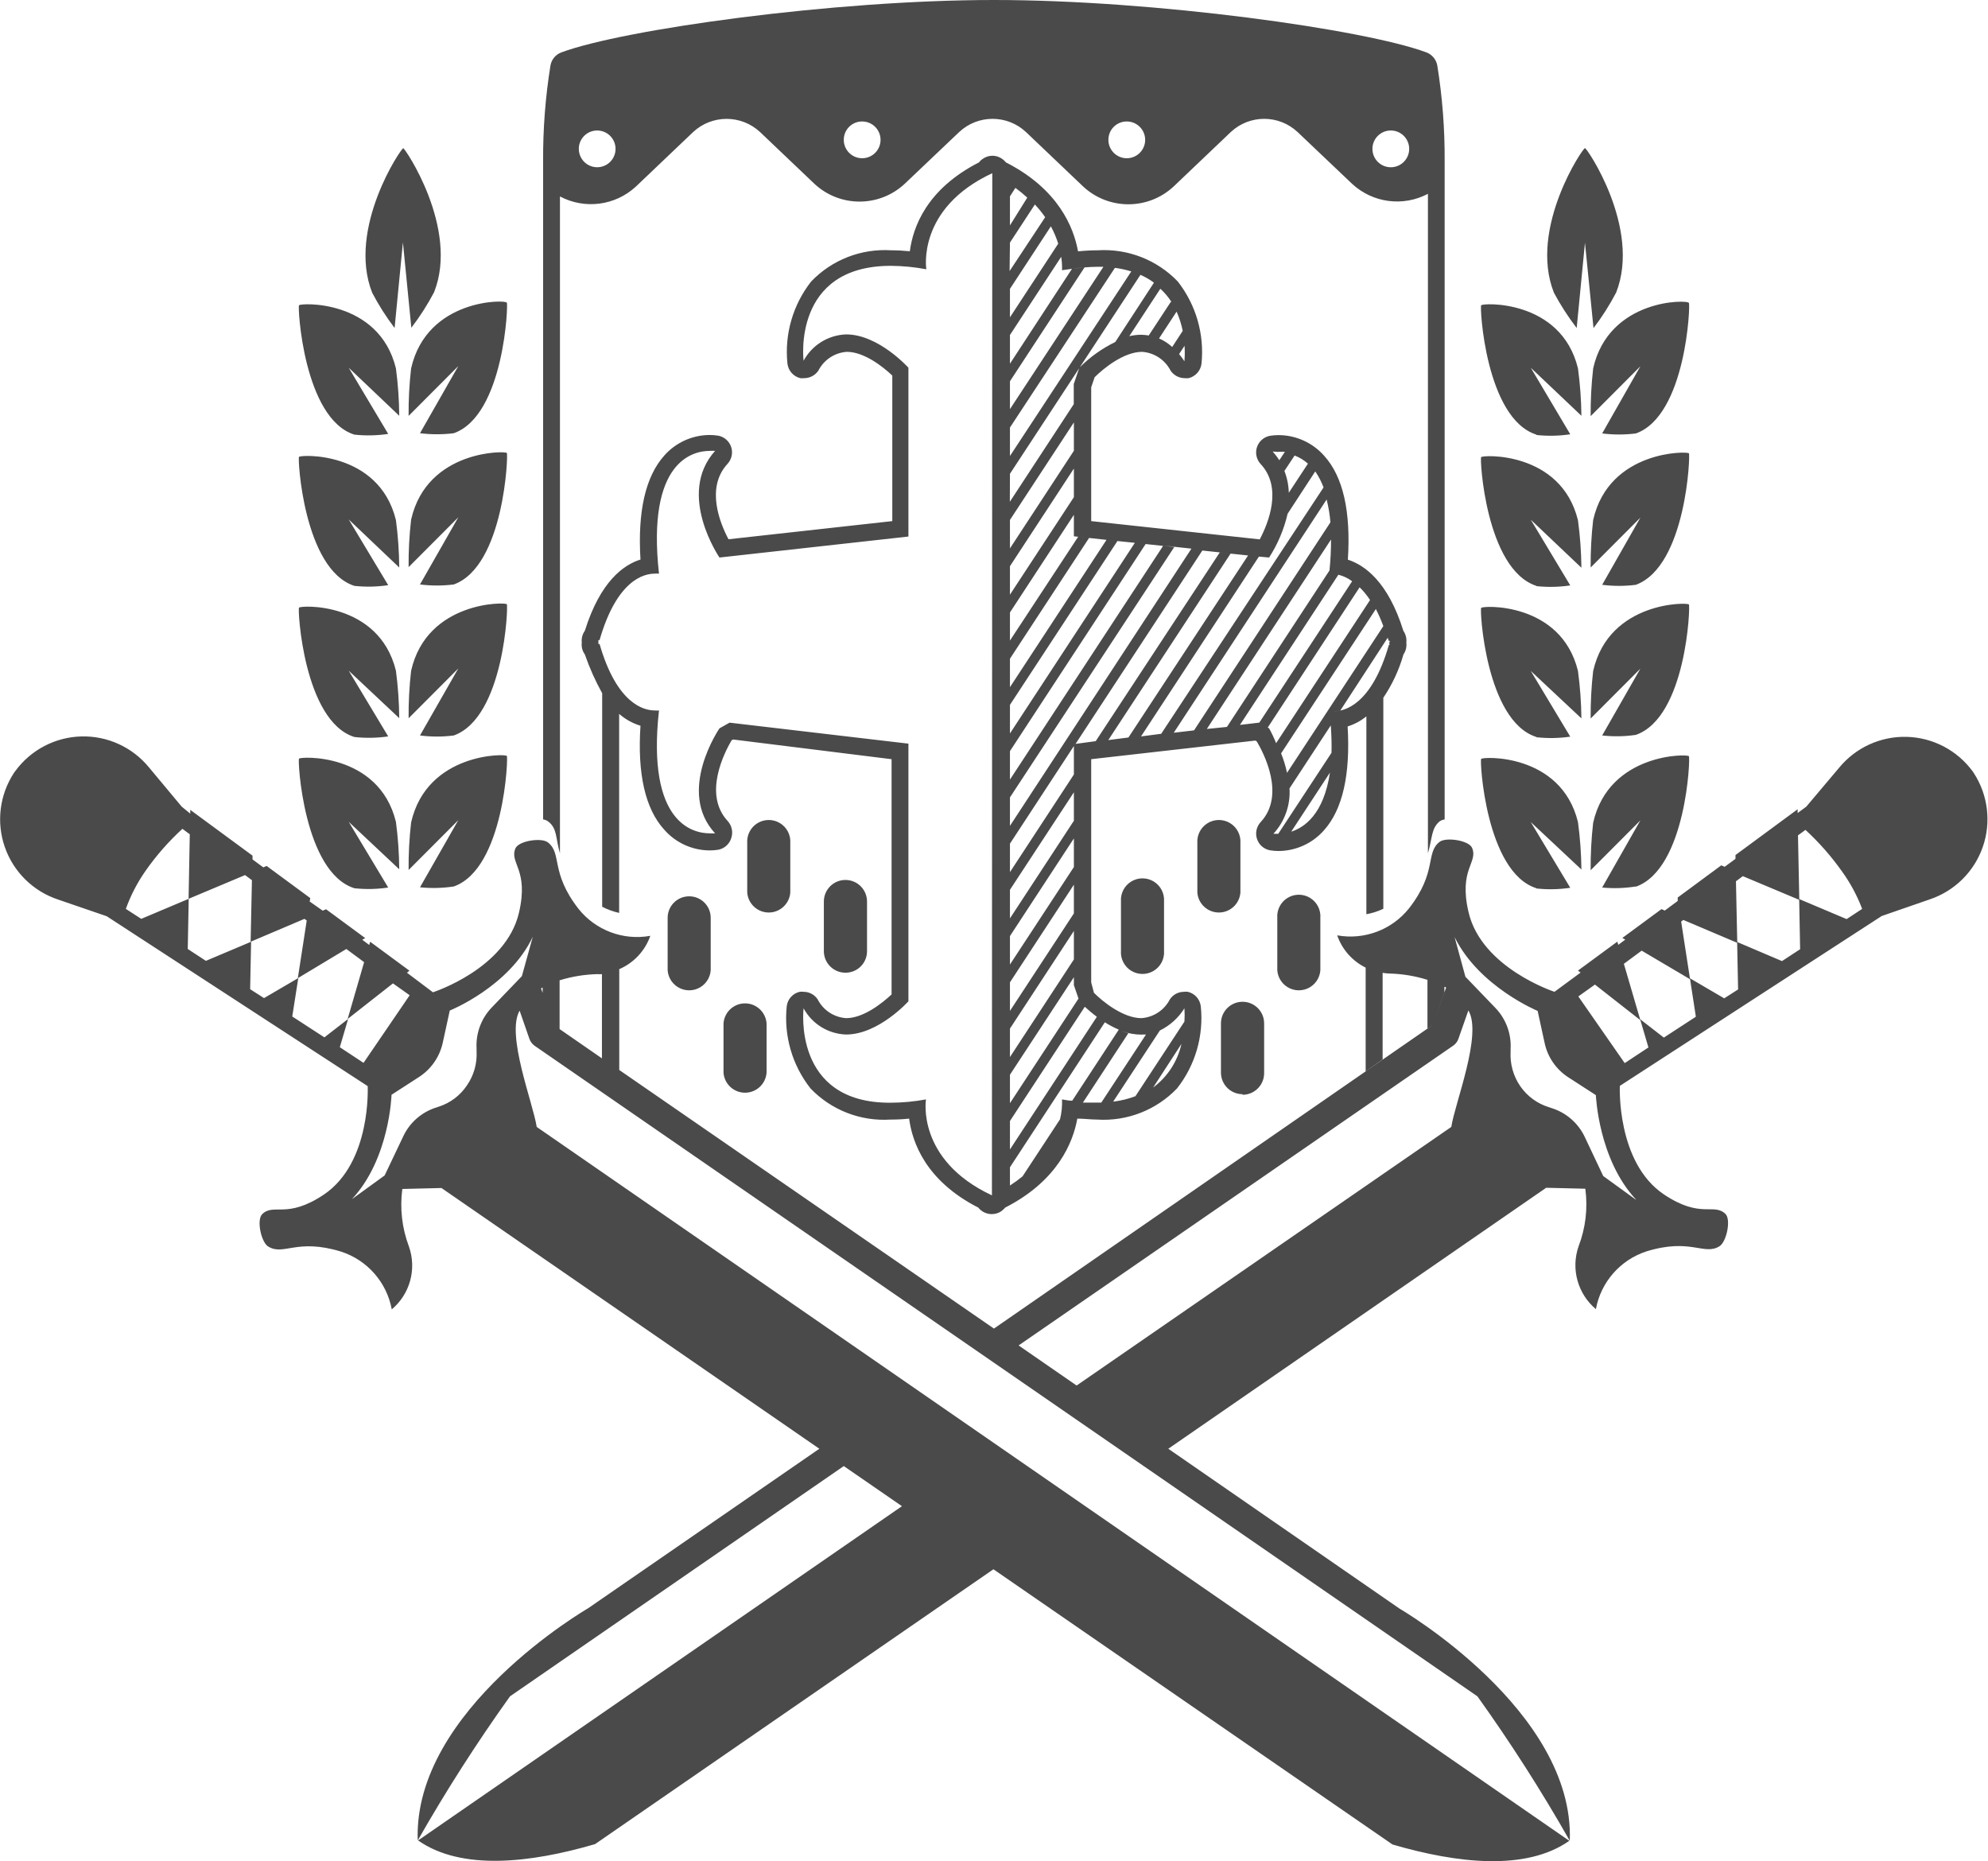
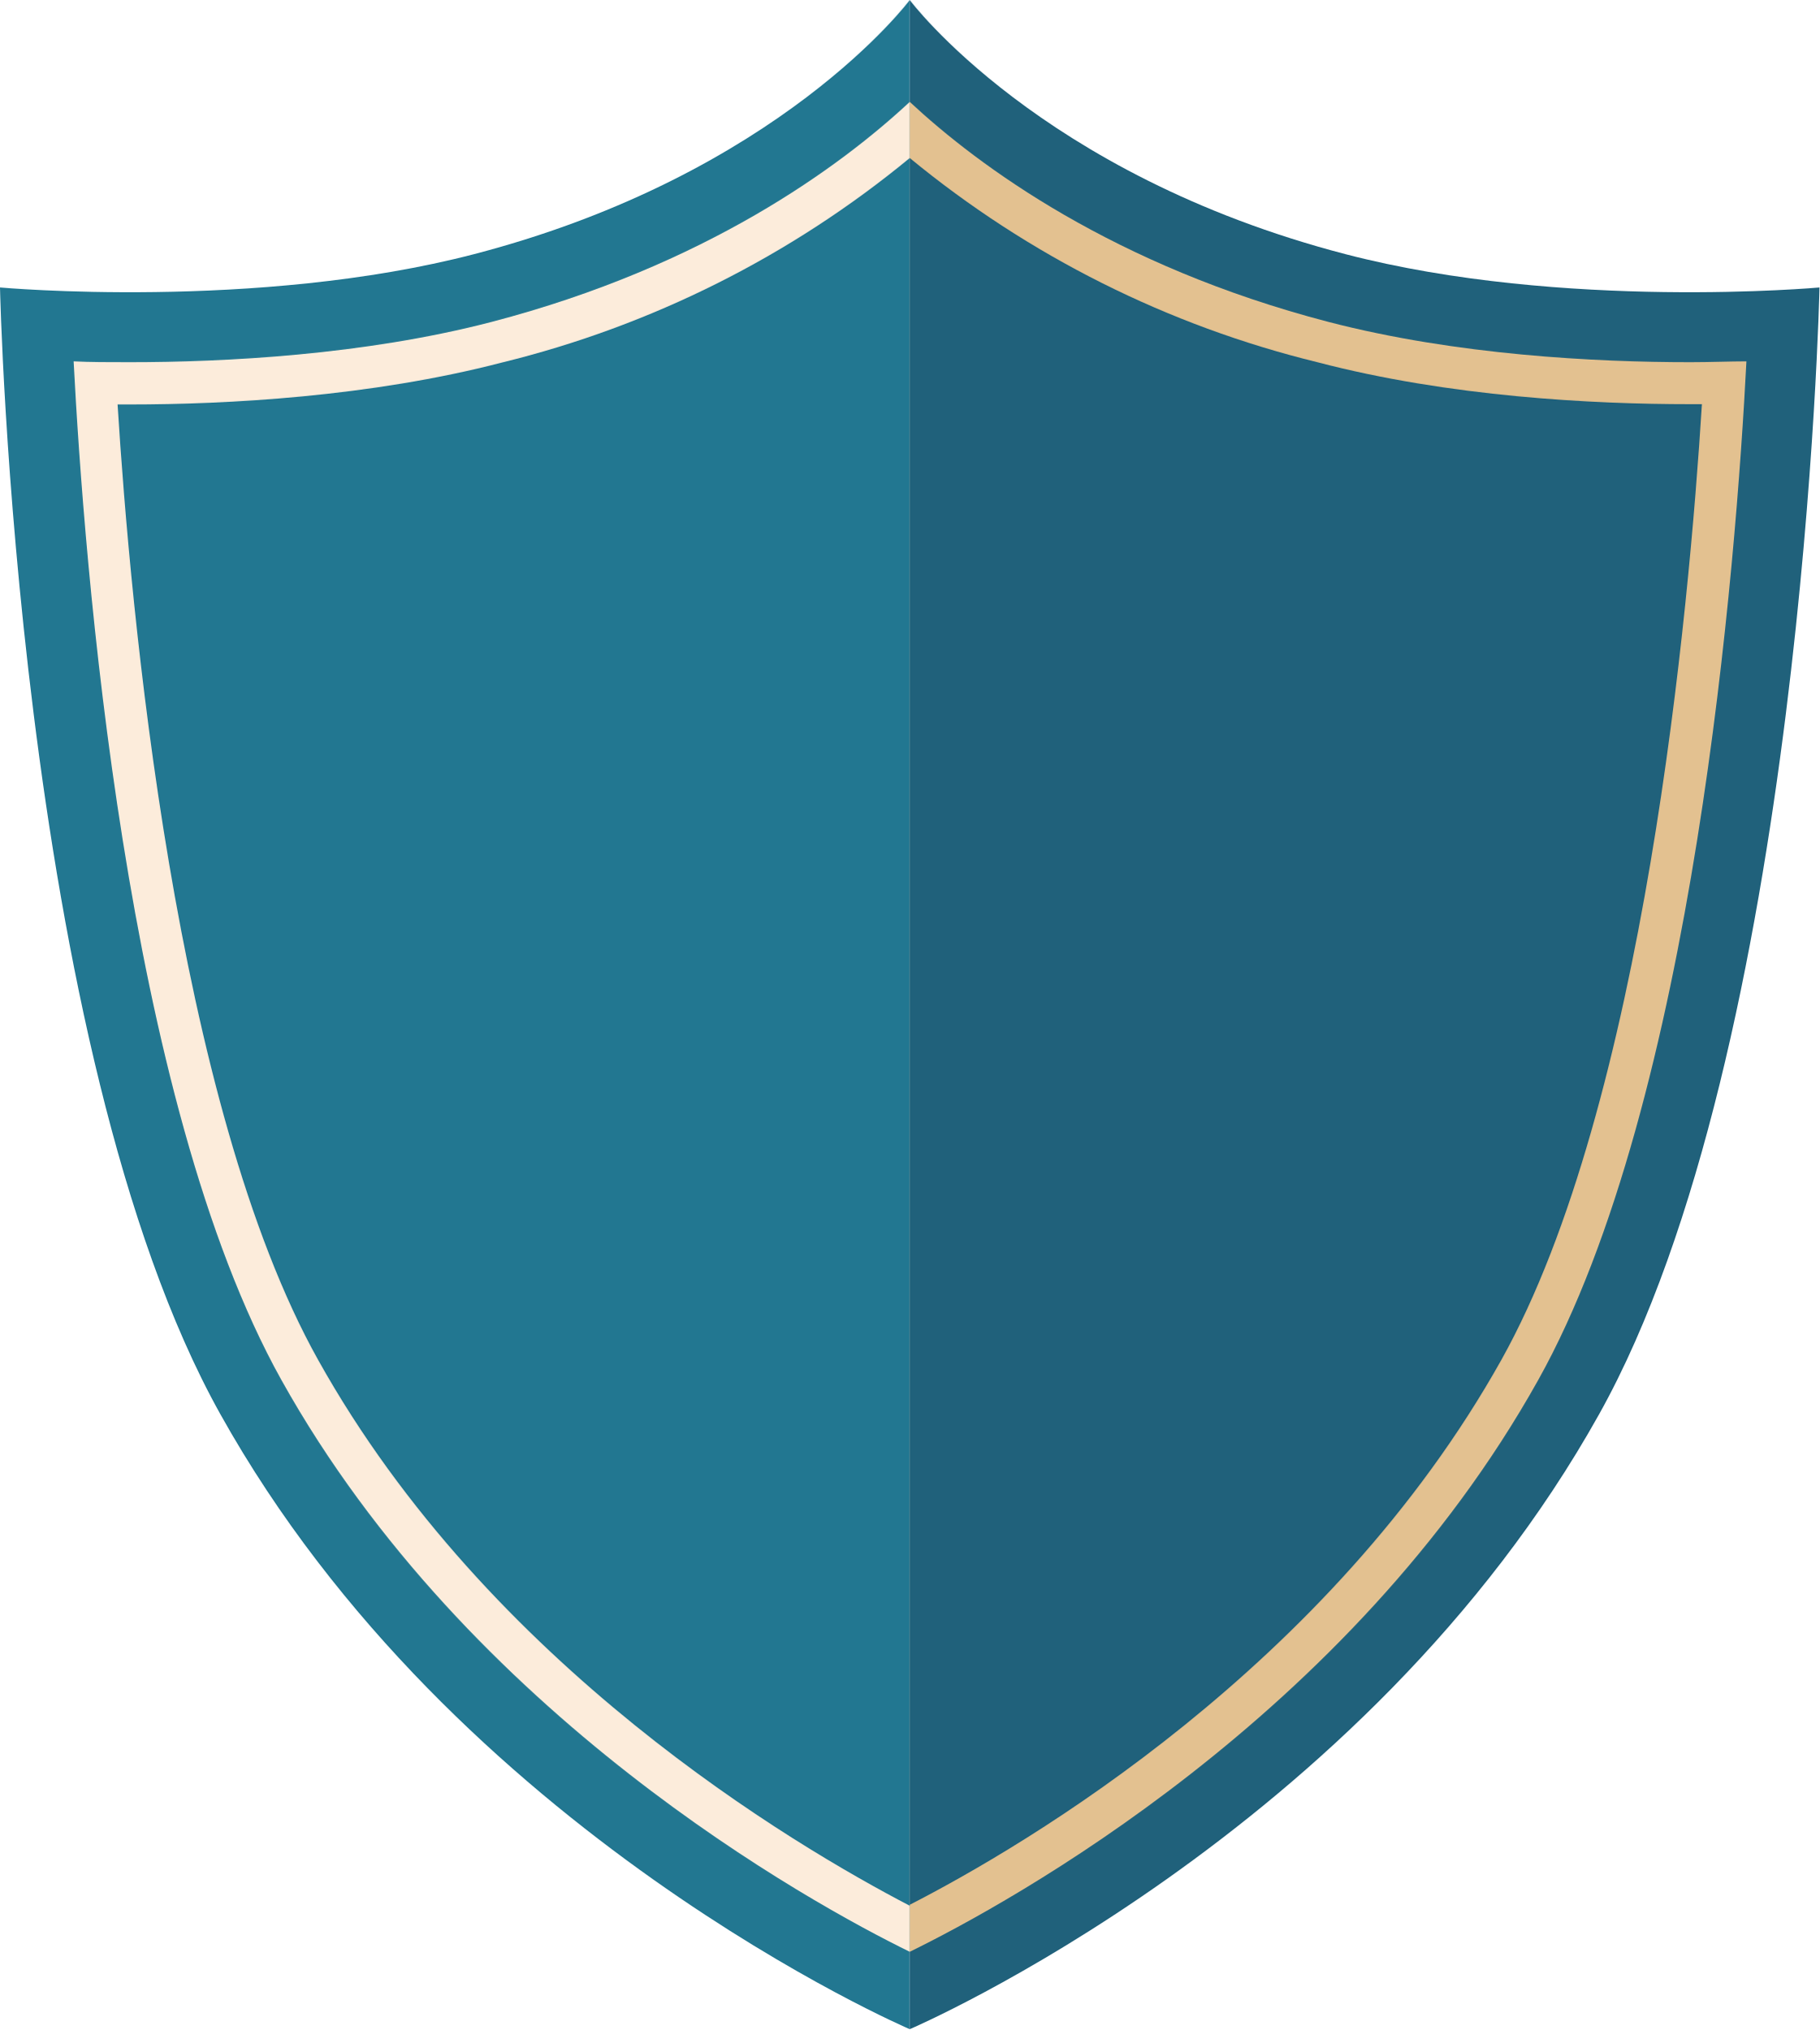
- <svg xmlns="http://www.w3.org/2000/svg" viewBox="0 0 167.61 156.87">
+ <svg xmlns="http://www.w3.org/2000/svg" viewBox="0 0 130 145">
  <defs>
-     <style>.cls-1{fill:#4A4A4A;}</style>
+     <style>.cls-1{fill:#227791;}.cls-2{fill:#20617b;}.cls-3{fill:#fcecdb;}.cls-4{fill:#e3c190;}</style>
  </defs>
  <g id="Capa_2" data-name="Capa 2">
    <g id="OBJECTS">
-       <path class="cls-1" d="M50.17,155.46l33.63-23.2-7.71-5.32L35.25,155.15C38.9,157.71,44.7,157.06,50.17,155.46ZM166.42,65.18a1.3,1.3,0,0,0-.1-.15,7.13,7.13,0,0,0-11.27-.3L152.29,68l-.73.54v-.32l-5.24,3.86v.32l-.91.67-.29-.12-3.67,2.71,0,.29-1.09.81-.28-.12-3.3,2.43.25.14-.59.44-.08-.27-3.32,2.44.22.17-2.2,1.62s-6.13-2-7.24-6.69c-.87-3.67.83-4.19.29-5.45-.28-.63-2.19-.92-2.74-.5-1.21.95-.17,2.51-2.57,5.6a6.32,6.32,0,0,1-6.06,2.28,4.78,4.78,0,0,0,2.4,2.72h0v8.74l1.43-1v-7.3a4.07,4.07,0,0,0,.61.06,11.69,11.69,0,0,1,3.17.53v4.1l.48-.32.95-2.73v-.46h0s.1,0,.14.07l-1.09,3.12L83.8,112,52.21,90.2V81.7a4.78,4.78,0,0,0,2.62-2.81,6.31,6.31,0,0,1-6.06-2.28c-2.4-3.09-1.36-4.65-2.58-5.6-.55-.42-2.45-.13-2.73.5-.54,1.26,1.16,1.78.29,5.45-1.11,4.72-7.25,6.69-7.25,6.69L34.31,82l.21-.17-3.31-2.44-.08.27-.59-.44.25-.14-3.3-2.43-.28.12L26.11,76l.05-.29L22.48,73l-.28.12-.91-.67v-.32l-5.25-3.86v.32L15.32,68l-2.76-3.31A7.13,7.13,0,0,0,1.29,65l-.11.15A7.13,7.13,0,0,0,4.89,75.83L9,77.24,31,91.56s.33,6.43-3.69,9.14c-3.13,2.1-4.22.7-5.2,1.65-.5.48-.09,2.37.5,2.73,1.31.81,2.4-.72,6.14.43a6.33,6.33,0,0,1,4.28,4.87,4.82,4.82,0,0,0,1.45-5.29,10,10,0,0,1-.56-4.86l3.3-.08,32.28,22.27-.42-.29-19.5,13.45s-14.77,8.54-14.36,19.57A140.1,140.1,0,0,1,43,143l28.14-19.41,46.26,31.9c5.47,1.6,11.27,2.25,14.91-.31L45.25,95c-.3-2-2.61-7.79-1.44-9.8l.83,2.39a1.23,1.23,0,0,0,.45.58L124.56,143a137.59,137.59,0,0,1,7.79,12.18c.41-11-14.35-19.57-14.35-19.57L98.5,122.13l31.86-22,3.3.08a9.87,9.87,0,0,1-.57,4.86,4.84,4.84,0,0,0,1.46,5.29,6.33,6.33,0,0,1,4.27-4.87c3.74-1.15,4.84.38,6.15-.43.59-.36,1-2.25.5-2.73-1-.95-2.07.45-5.2-1.65-4-2.71-3.7-9.14-3.7-9.14l22.08-14.32,4.07-1.41A7.13,7.13,0,0,0,166.42,65.18ZM30.65,89.6l-2-1.32.7-2.38-2,1.55-2.71-1.76.51-3.24-2.89,1.69-1.17-.75.08-4L17.36,81l-1.53-1,.08-4.23-4,1.69-1.3-.84a13.6,13.6,0,0,1,1.67-3.22,21.51,21.51,0,0,1,3.1-3.53l.62.46-.1,5.44,4.76-2,.58.43-.11,5.19,4.54-1.93.19.14-.75,4.86L29.2,80l1.5,1.11L29.31,85.9l3.82-3,1.41,1ZM44,82.29l-2.53,2.63a4.62,4.62,0,0,0-1.29,3.47l0,.23a4.6,4.6,0,0,1-.82,2.89A4.51,4.51,0,0,1,37,93.29l-.21.07A4.59,4.59,0,0,0,34,95.79l-1.57,3.3v0l-2.76,2c3.19-3.41,3.34-8.8,3.34-8.8l2.32-1.5a4.62,4.62,0,0,0,2-2.89l.59-2.71s5-2,7-6.22Zm1.75,1.41-.14-.39s.09,0,.14-.07Zm5,5.52-3.57-2.47V82.64a11.79,11.79,0,0,1,3.18-.52,2.58,2.58,0,0,0,.39,0ZM122.36,95,90.77,116.8l-4.89-3.38,36.64-25.27a1.15,1.15,0,0,0,.44-.58l.84-2.39C125,87.19,122.66,93,122.36,95Zm15.57,6.14-2.76-2v0l-1.56-3.3a4.62,4.62,0,0,0-2.8-2.43l-.21-.07a4.57,4.57,0,0,1-2.43-1.78,4.66,4.66,0,0,1-.81-2.89v-.23a4.62,4.62,0,0,0-1.28-3.47l-2.53-2.63L122.64,79c2.06,4.18,7,6.22,7,6.22l.59,2.71a4.58,4.58,0,0,0,2,2.89l2.32,1.5S134.75,97.71,137.93,101.12Zm17.76-23.66-4-1.69.08,4.23-1.53,1-3.78-1.61.08,4-1.17.75-2.89-1.69.5,3.24-2.7,1.76-2-1.55.7,2.38-2,1.32L133.07,84l1.4-1,3.83,3-1.39-4.75,1.5-1.11,4.08,2.41-.75-4.86.18-.14,4.55,1.93-.11-5.19.58-.43,4.76,2-.11-5.44.63-.46a22,22,0,0,1,3.1,3.53A13.6,13.6,0,0,1,157,76.62Zm-26.15-2.58a11.2,11.2,0,0,0,2.85-.06l-3.33-5.54,4.27,4a32.44,32.44,0,0,0-.29-4c-1.44-5.88-8.16-5.51-8.16-5.32C124.74,64,125.25,73.53,129.54,74.88Zm0-25.49a11.2,11.2,0,0,0,2.85-.06l-3.33-5.54,4.27,4.05a32.44,32.44,0,0,0-.29-4c-1.44-5.88-8.16-5.51-8.16-5.32C124.74,38.54,125.25,48,129.54,49.39Zm0,12.74a11.32,11.32,0,0,0,2.85-.05l-3.33-5.54,4.27,4a32.56,32.56,0,0,0-.29-4c-1.44-5.88-8.16-5.51-8.16-5.31C124.74,51.28,125.25,60.78,129.54,62.13Zm8.38,12.6c4.26-1.51,4.61-11,4.47-11,0-.2-6.73-.32-8.07,5.61a32.62,32.62,0,0,0-.21,4l4.19-4.2-3.22,5.66A11.33,11.33,0,0,0,137.92,74.73Zm4.47-23.79c0-.19-6.73-.32-8.07,5.61a32.76,32.76,0,0,0-.21,4l4.19-4.2L135.08,62a11,11,0,0,0,2.84-.05C142.18,60.47,142.53,51,142.39,50.94Zm-8.07-19.88a32.76,32.76,0,0,0-.21,4l4.19-4.2-3.22,5.66a11.45,11.45,0,0,0,2.84,0c4.26-1.51,4.61-11,4.47-11C142.38,25.25,135.66,25.13,134.32,31.06Zm-1.39-3.41.7-7.21.72,7.2a21.07,21.07,0,0,0,1.91-3c2.14-5.44-2.53-12.29-2.63-12.17-.11-.12-4.77,6.74-2.62,12.18A21.84,21.84,0,0,0,132.93,27.65Zm-3.39,9a11.2,11.2,0,0,0,2.85-.06L129.06,31l4.27,4.05a32.44,32.44,0,0,0-.29-4c-1.44-5.88-8.16-5.51-8.16-5.31C124.74,25.79,125.25,35.29,129.54,36.64Zm12.85,1.55c0-.19-6.73-.32-8.07,5.62a32.54,32.54,0,0,0-.21,4l4.19-4.2-3.22,5.66a11.33,11.33,0,0,0,2.84,0C142.18,47.73,142.53,38.22,142.39,38.19ZM34.66,31.06a32.76,32.76,0,0,0-.21,4l4.19-4.2-3.23,5.66a11.54,11.54,0,0,0,2.85,0c4.26-1.51,4.6-11,4.47-11C42.72,25.25,36,25.13,34.66,31.06Zm3.6,43.67c4.26-1.51,4.6-11,4.47-11,0-.2-6.73-.32-8.07,5.61a32.62,32.62,0,0,0-.21,4l4.19-4.2-3.23,5.66A11.41,11.41,0,0,0,38.26,74.73Zm4.47-23.79c0-.19-6.73-.32-8.07,5.61a32.76,32.76,0,0,0-.21,4l4.19-4.2L35.41,62A11.05,11.05,0,0,0,38.26,62C42.52,60.47,42.86,51,42.73,50.94Zm0-12.75c0-.19-6.73-.32-8.07,5.62a32.54,32.54,0,0,0-.21,4l4.19-4.2-3.23,5.66a11.41,11.41,0,0,0,2.85,0C42.52,47.73,42.86,38.22,42.73,38.19ZM29.88,62.13a11.32,11.32,0,0,0,2.85-.05L29.4,56.54l4.26,4a32.07,32.07,0,0,0-.28-4c-1.44-5.88-8.16-5.51-8.17-5.31C25.08,51.28,25.59,60.78,29.88,62.13Zm0-25.49a11.2,11.2,0,0,0,2.85-.06L29.4,31l4.26,4.05a32,32,0,0,0-.28-4c-1.44-5.88-8.16-5.51-8.17-5.31C25.08,25.79,25.59,35.29,29.88,36.64Zm3.39-9,.7-7.21.71,7.2a20.9,20.9,0,0,0,1.92-3C38.74,19.23,34.07,12.38,34,12.5c-.11-.12-4.77,6.74-2.62,12.18A20.9,20.9,0,0,0,33.27,27.65ZM29.88,74.88a11.2,11.2,0,0,0,2.85-.06L29.4,69.28l4.26,4a32,32,0,0,0-.28-4c-1.44-5.88-8.16-5.51-8.17-5.32C25.08,64,25.59,73.53,29.88,74.88Zm0-25.49a11.2,11.2,0,0,0,2.85-.06L29.4,43.79l4.26,4.05a32,32,0,0,0-.28-4c-1.44-5.88-8.16-5.51-8.17-5.32C25.08,38.54,25.59,48,29.88,49.39ZM58.1,75.56a1.81,1.81,0,0,0-1.81,1.82v4.15a1.82,1.82,0,1,0,3.63,0V77.38A1.81,1.81,0,0,0,58.1,75.56Zm46.48-.32V71.08a1.82,1.82,0,1,0-3.63,0v4.16a1.82,1.82,0,0,0,3.63,0Zm3.11,2.14v4.15a1.82,1.82,0,1,0,3.63,0V77.38a1.82,1.82,0,1,0-3.63,0Zm10.63-22.2a1.45,1.45,0,0,0,.25-1,1.48,1.48,0,0,0-.25-1l0,0c-1.3-4.16-3.27-5.54-4.68-6,.26-4.05-.4-7-2-8.76a5.15,5.15,0,0,0-3.85-1.74,4.43,4.43,0,0,0-.73.06,1.43,1.43,0,0,0-.78,2.37c1.88,2,.65,5-.07,6.36L92,43.93V32.65l.29-.85c.74-.74,2.46-2.14,4-2.14a2.92,2.92,0,0,1,2.4,1.58,1.45,1.45,0,0,0,1.19.64,1.86,1.86,0,0,0,.33,0,1.44,1.44,0,0,0,1.09-1.22,9.66,9.66,0,0,0-2-6.93,8.61,8.61,0,0,0-6.75-2.63,16,16,0,0,0-1.66.09c-.36-2-1.64-5.24-6.08-7.5a1.54,1.54,0,0,0-.57-.44,1.39,1.39,0,0,0-.57-.12,1.4,1.4,0,0,0-.78.24,1.77,1.77,0,0,0-.17.12,1.71,1.71,0,0,0-.18.2c-4.42,2.25-5.57,5.47-5.83,7.49-.54-.05-1.07-.08-1.57-.08a8.59,8.59,0,0,0-6.75,2.63,9.61,9.61,0,0,0-2,6.93,1.43,1.43,0,0,0,1.09,1.22,1.86,1.86,0,0,0,.33,0,1.45,1.45,0,0,0,1.19-.64,2.91,2.91,0,0,1,2.4-1.58c1.43,0,3,1.21,3.83,2V43.93L61.42,45.46c-.72-1.36-1.94-4.35-.08-6.36a1.43,1.43,0,0,0-.77-2.37,4.43,4.43,0,0,0-.73-.06A5.13,5.13,0,0,0,56,38.41c-1.58,1.77-2.25,4.71-2,8.76-1.41.44-3.38,1.82-4.69,6l0,0a1.45,1.45,0,0,0-.26,1,1.41,1.41,0,0,0,.26,1l0,0a20.56,20.56,0,0,0,1.46,3.27v18a6.07,6.07,0,0,0,1.43.52V60.18a4.92,4.92,0,0,0,1.8,1c-.27,4.06.4,7,2,8.76a5.12,5.12,0,0,0,3.85,1.75,4.43,4.43,0,0,0,.73-.06,1.43,1.43,0,0,0,1.08-1,1.45,1.45,0,0,0-.31-1.42c-2.1-2.27-.25-5.81.33-6.8l.13-.07L75.17,64V83.83c-.82.77-2.39,2-3.83,2a2.91,2.91,0,0,1-2.4-1.58,1.42,1.42,0,0,0-1.19-.64,1.24,1.24,0,0,0-.33,0,1.42,1.42,0,0,0-1.09,1.22,9.59,9.59,0,0,0,2,6.92,8.57,8.57,0,0,0,6.75,2.63,14.24,14.24,0,0,0,1.57-.08c.26,2,1.41,5.25,5.83,7.5a1.62,1.62,0,0,0,.18.19l.17.13a1.5,1.5,0,0,0,.34.16h0a1.31,1.31,0,0,0,.44.07h0a1.52,1.52,0,0,0,.42-.06h0a1.37,1.37,0,0,0,.37-.17l.16-.13a1.7,1.7,0,0,0,.19-.19c4.44-2.27,5.72-5.51,6.08-7.5.57,0,1.13.08,1.66.08a8.57,8.57,0,0,0,6.75-2.63,9.59,9.59,0,0,0,2-6.92,1.43,1.43,0,0,0-1.09-1.22,1.24,1.24,0,0,0-.33,0,1.42,1.42,0,0,0-1.19.64,2.92,2.92,0,0,1-2.4,1.58c-1.55,0-3.29-1.42-4-2.14L92,82.81V64l13.84-1.57.12.07c.59,1,2.44,4.53.33,6.8a1.43,1.43,0,0,0,.78,2.38,4.43,4.43,0,0,0,.73.06A5.13,5.13,0,0,0,111.62,70c1.58-1.76,2.24-4.7,2-8.76a4.75,4.75,0,0,0,1.58-.85V77.07a5.65,5.65,0,0,0,1.43-.46V58.82h0a12.83,12.83,0,0,0,1.68-3.59ZM83.63,100.77c-6.4-3-5.56-8.09-5.56-8.09a16.6,16.6,0,0,1-3,.28C66.78,93,67.75,85,67.75,85a4.23,4.23,0,0,0,3.59,2.21c2.73,0,5.25-2.8,5.25-2.8V62.69L61.51,60.92l-.85.48s-3.65,5.31-.37,8.85a2.86,2.86,0,0,1-.45,0c-1.38,0-5.34-.81-4.28-10.36a1.48,1.48,0,0,1-.37,0c-.89,0-3.18-.53-4.64-5.6h-.1a1,1,0,0,0,0-.16,1.09,1.09,0,0,0,0-.17h.1c1.46-5.08,3.75-5.6,4.64-5.6a2,2,0,0,1,.37,0c-1.06-9.54,2.9-10.35,4.28-10.35a2.86,2.86,0,0,1,.45,0C57,41.67,60.66,47,60.66,47l15.93-1.77V31s-2.52-2.81-5.25-2.81a4.25,4.25,0,0,0-3.59,2.22s-1-8,7.35-8a16.68,16.68,0,0,1,3,.29s-.84-5.12,5.56-8.1ZM116,51.34a13.41,13.41,0,0,1,.63,1.44l-8.12,12.37a9.55,9.55,0,0,0-.5-1.64Zm-5.73-12.25-1.61,2.45a5.48,5.48,0,0,0-.37-1.84h0l.86-1.3A3.7,3.7,0,0,1,110.28,39.09Zm-2.51-1a4.4,4.4,0,0,1,.57,0l-.47.71a5.26,5.26,0,0,0-.56-.73A3.09,3.09,0,0,1,107.77,38.1Zm-7.91-7.65a5.66,5.66,0,0,0-.44-.59h0l.46-.7A8.56,8.56,0,0,1,99.86,30.45Zm-.14-2.54-.88,1.35h0a4,4,0,0,0-1.11-.72h0l1.48-2.26A7.82,7.82,0,0,1,99.72,27.91Zm-1-2.45-1.86,2.83h0a4.62,4.62,0,0,0-.64-.06,4.52,4.52,0,0,0-1,.12h0l2.62-4A5.5,5.5,0,0,1,98.77,25.46ZM85.15,16.55l.46-.71a11.42,11.42,0,0,1,1,.82L85.15,19Zm0,3.9,2.1-3.21a9.08,9.08,0,0,1,.87,1.07l-3,4.54Zm0,3.9,3.45-5.27a8.26,8.26,0,0,1,.62,1.46l-4.07,6.21Zm0,3.89,4.32-6.59a5.89,5.89,0,0,1,.07,1.13l.84-.12-5.23,8Zm0,3.9,6.29-9.6-1.06.12a16.73,16.73,0,0,1,2.13-.17c.19,0,.34,0,.52,0l-7.88,12Zm0,3.9L94,22.58a8.79,8.79,0,0,1,1.38.3L85.15,38.44Zm0,3.9,11-16.77a5.68,5.68,0,0,1,1.14.66l-3.26,5A11.11,11.11,0,0,0,91,31l-.47,1.37v1.7l-5.39,8.23Zm0,3.89,5.39-8.22V38l-5.39,8.23Zm0,3.9,5.39-8.23v2.41l-5.39,8.22Zm0,3.9,5.39-8.23v1.81l1.13.12-.77-.08L85.15,54Zm0,3.9,6.67-10.18,1.47.16L85.15,57.93Zm0,3.89,9.06-13.81,1.47.15L85.15,61.83Zm0,3.9L96.59,45.86,96,45.8l2.06.22L85.15,65.72Zm0,3.9L99,46.12,98.13,46l2.32.25L85.15,69.62Zm0,3.9,5.39-8.23v2.4l-5.39,8.23Zm0,3.89,5.39-8.22v2.4l-5.39,8.23Zm0,3.9,5.39-8.23v2.41l-5.39,8.22Zm0,3.9,5.39-8.23V77l-5.39,8.22Zm0,3.9,5.39-8.23v2.4l-5.39,8.23Zm0,3.89,5.39-8.22v.67l.39,1.13L85.15,93Zm1.07,8.57A9.6,9.6,0,0,0,88,97.28,9.6,9.6,0,0,1,86.22,99.17Zm11-7.49L99.61,88A6.28,6.28,0,0,1,97.22,91.68ZM99.86,85a8,8,0,0,1,0,1.12l-4.13,6.29a8,8,0,0,1-1.88.46l3.94-6h0A5.05,5.05,0,0,0,99.86,85Zm-3.59,2.21.35,0-3.77,5.74.33,0c-.23,0-.43,0-.67,0s-.79,0-1.21,0l3.83-5.85a5.05,5.05,0,0,1-.55-.18A4.85,4.85,0,0,0,96.27,87.22Zm-1.94-.42-3.93,6c-.29,0-.56-.06-.86-.11a5.94,5.94,0,0,1-.17,1.68l-3.16,4.81a11.62,11.62,0,0,1-1.06.77V98.4l8-12.22h0A8.1,8.1,0,0,0,94.33,86.8Zm-1.85-1.08L85.15,96.9V94.5l6.31-9.63h0C91.71,85.1,92.07,85.41,92.48,85.72Zm-1.8-23,10.69-16.3,2.15.23-.68-.07L92.38,62.48h0Zm2.76-.32,10.31-15.72,2.38.25-.9-.1L95.14,62.17Zm2.76-.31,9.94-15.16L107,47a11.69,11.69,0,0,0,1.56-3.69h0l2.33-3.57a6.28,6.28,0,0,1,.7,1.35L97.9,61.86Zm2.15-.24.61-.07,12.89-19.66a12,12,0,0,1,.32,1.92l-11.5,17.54Zm3.12-.36.26,0,10.49-16a24.85,24.85,0,0,1-.13,2.61l-8.66,13.21,1-.12ZM107,61.4l-.85-.48-1.61.19,8.3-12.66A3.18,3.18,0,0,1,114,49l-7.88,12,.72.4,7.79-11.89a6.29,6.29,0,0,1,.88,1.07l-7.92,12.07h0A10.6,10.6,0,0,0,107,61.4Zm1.85,8.73,3.28-5C111.6,68.62,110,69.77,108.8,70.13Zm3.28-5a14.35,14.35,0,0,0,.13-1.7A14.35,14.35,0,0,1,112.08,65.12Zm-4.36,5.16-.41,0a5.17,5.17,0,0,0,1.36-3.83h0l3.48-5.31q.09,1.28.06,2.31Zm9.43-15.93h-.1c-1.46,5.07-3.75,5.6-4.63,5.6a3,3,0,0,0,.53-.06l4-6.14a2.58,2.58,0,0,1,.08.26h.1a1.09,1.09,0,0,1-.05.17A1,1,0,0,1,117.15,54.35ZM71.28,82a1.81,1.81,0,0,0,1.82-1.82V76a1.82,1.82,0,0,0-3.64,0v4.15A1.82,1.82,0,0,0,71.28,82Zm-24.07-10V16.56a5.58,5.58,0,0,0,6.4-.83l4.83-4.6a4.14,4.14,0,0,1,5.64,0l4.59,4.37a5.58,5.58,0,0,0,7.6,0l4.6-4.37a4.12,4.12,0,0,1,5.63,0l4.83,4.6a5.6,5.6,0,0,0,7.61,0l4.83-4.6a4.12,4.12,0,0,1,5.63,0L114,15.5a5.57,5.57,0,0,0,6.39.84V71.93c.38-1.28.27-2.11,1-2.7a1,1,0,0,1,.41-.15V13.58a49,49,0,0,0-.62-8.06,1.46,1.46,0,0,0-.91-1.1C115.07,2.48,97.37,0,83.8,0S52.53,2.48,47.32,4.42a1.44,1.44,0,0,0-.91,1.1,49,49,0,0,0-.62,8.06v55.5a.86.86,0,0,1,.4.15C47,69.82,46.83,70.65,47.21,71.93Zm70.05-61a1.55,1.55,0,1,1-1.55,1.55A1.55,1.55,0,0,1,117.26,11ZM95,10.24a1.55,1.55,0,1,1-1.55,1.55A1.54,1.54,0,0,1,95,10.24Zm-22.31,0a1.55,1.55,0,1,1-1.55,1.55A1.54,1.54,0,0,1,72.65,10.24ZM50.34,11A1.55,1.55,0,1,1,48.8,12.5,1.55,1.55,0,0,1,50.34,11Zm54.42,81.29a1.82,1.82,0,0,0,1.82-1.81V86.27a1.82,1.82,0,0,0-3.64,0v4.16A1.82,1.82,0,0,0,104.76,92.24ZM94.51,76v4.15a1.82,1.82,0,1,0,3.63,0V76a1.82,1.82,0,1,0-3.63,0ZM61,86.27v4.16a1.82,1.82,0,0,0,3.63,0V86.27a1.82,1.82,0,0,0-3.63,0Zm5.63-11V71.08a1.82,1.82,0,1,0-3.63,0v4.16a1.82,1.82,0,0,0,3.63,0Z" />
+       <path class="cls-1" d="M0,20.54s1.16,54.39,15.74,80.51C32.5,131.09,65,145,65,145V0S55.72,12.47,33.87,18.16C18.32,22.21,0,20.54,0,20.54Z" />
+       <path class="cls-2" d="M130,20.54s-1.16,54.39-15.74,80.51C97.5,131.09,65,145,65,145V0s9.28,12.47,31.13,18.16C111.68,22.21,130,20.54,130,20.54Z" />
+       <path class="cls-3" d="M65,7.28C60.07,11.87,50.43,19,35.13,23,26,25.38,16,25.88,9.26,25.88c-1.48,0-2.84,0-4-.06C6,40,8.92,78.58,20.11,98.62,33.49,122.61,57.92,136,65,139.47V7.28Z" />
+       <path class="cls-4" d="M109.9,98.62c11.18-20,14.15-58.63,14.88-72.8-1.2,0-2.56.06-4,.06-6.75,0-16.71-.5-25.87-2.88C79.57,19,69.93,11.87,65,7.28V139.47h0C72.08,136,96.46,122.69,109.9,98.62Z" />
+       <path class="cls-1" d="M65,11.29A73.19,73.19,0,0,1,35.88,25.9c-9.45,2.46-19.7,3-26.62,3H8.4c.91,14.6,4.11,50,14.33,68.28,12.21,21.88,34,34.69,42.27,39V11.29Z" />
+       <path class="cls-2" d="M107.28,97.16c10.21-18.3,13.41-53.68,14.32-68.28h-.86c-6.92,0-17.16-.52-26.62-3A73.19,73.19,0,0,1,65,11.29V136.11h0C73.25,131.88,95,119.12,107.28,97.16Z" />
    </g>
  </g>
</svg>
